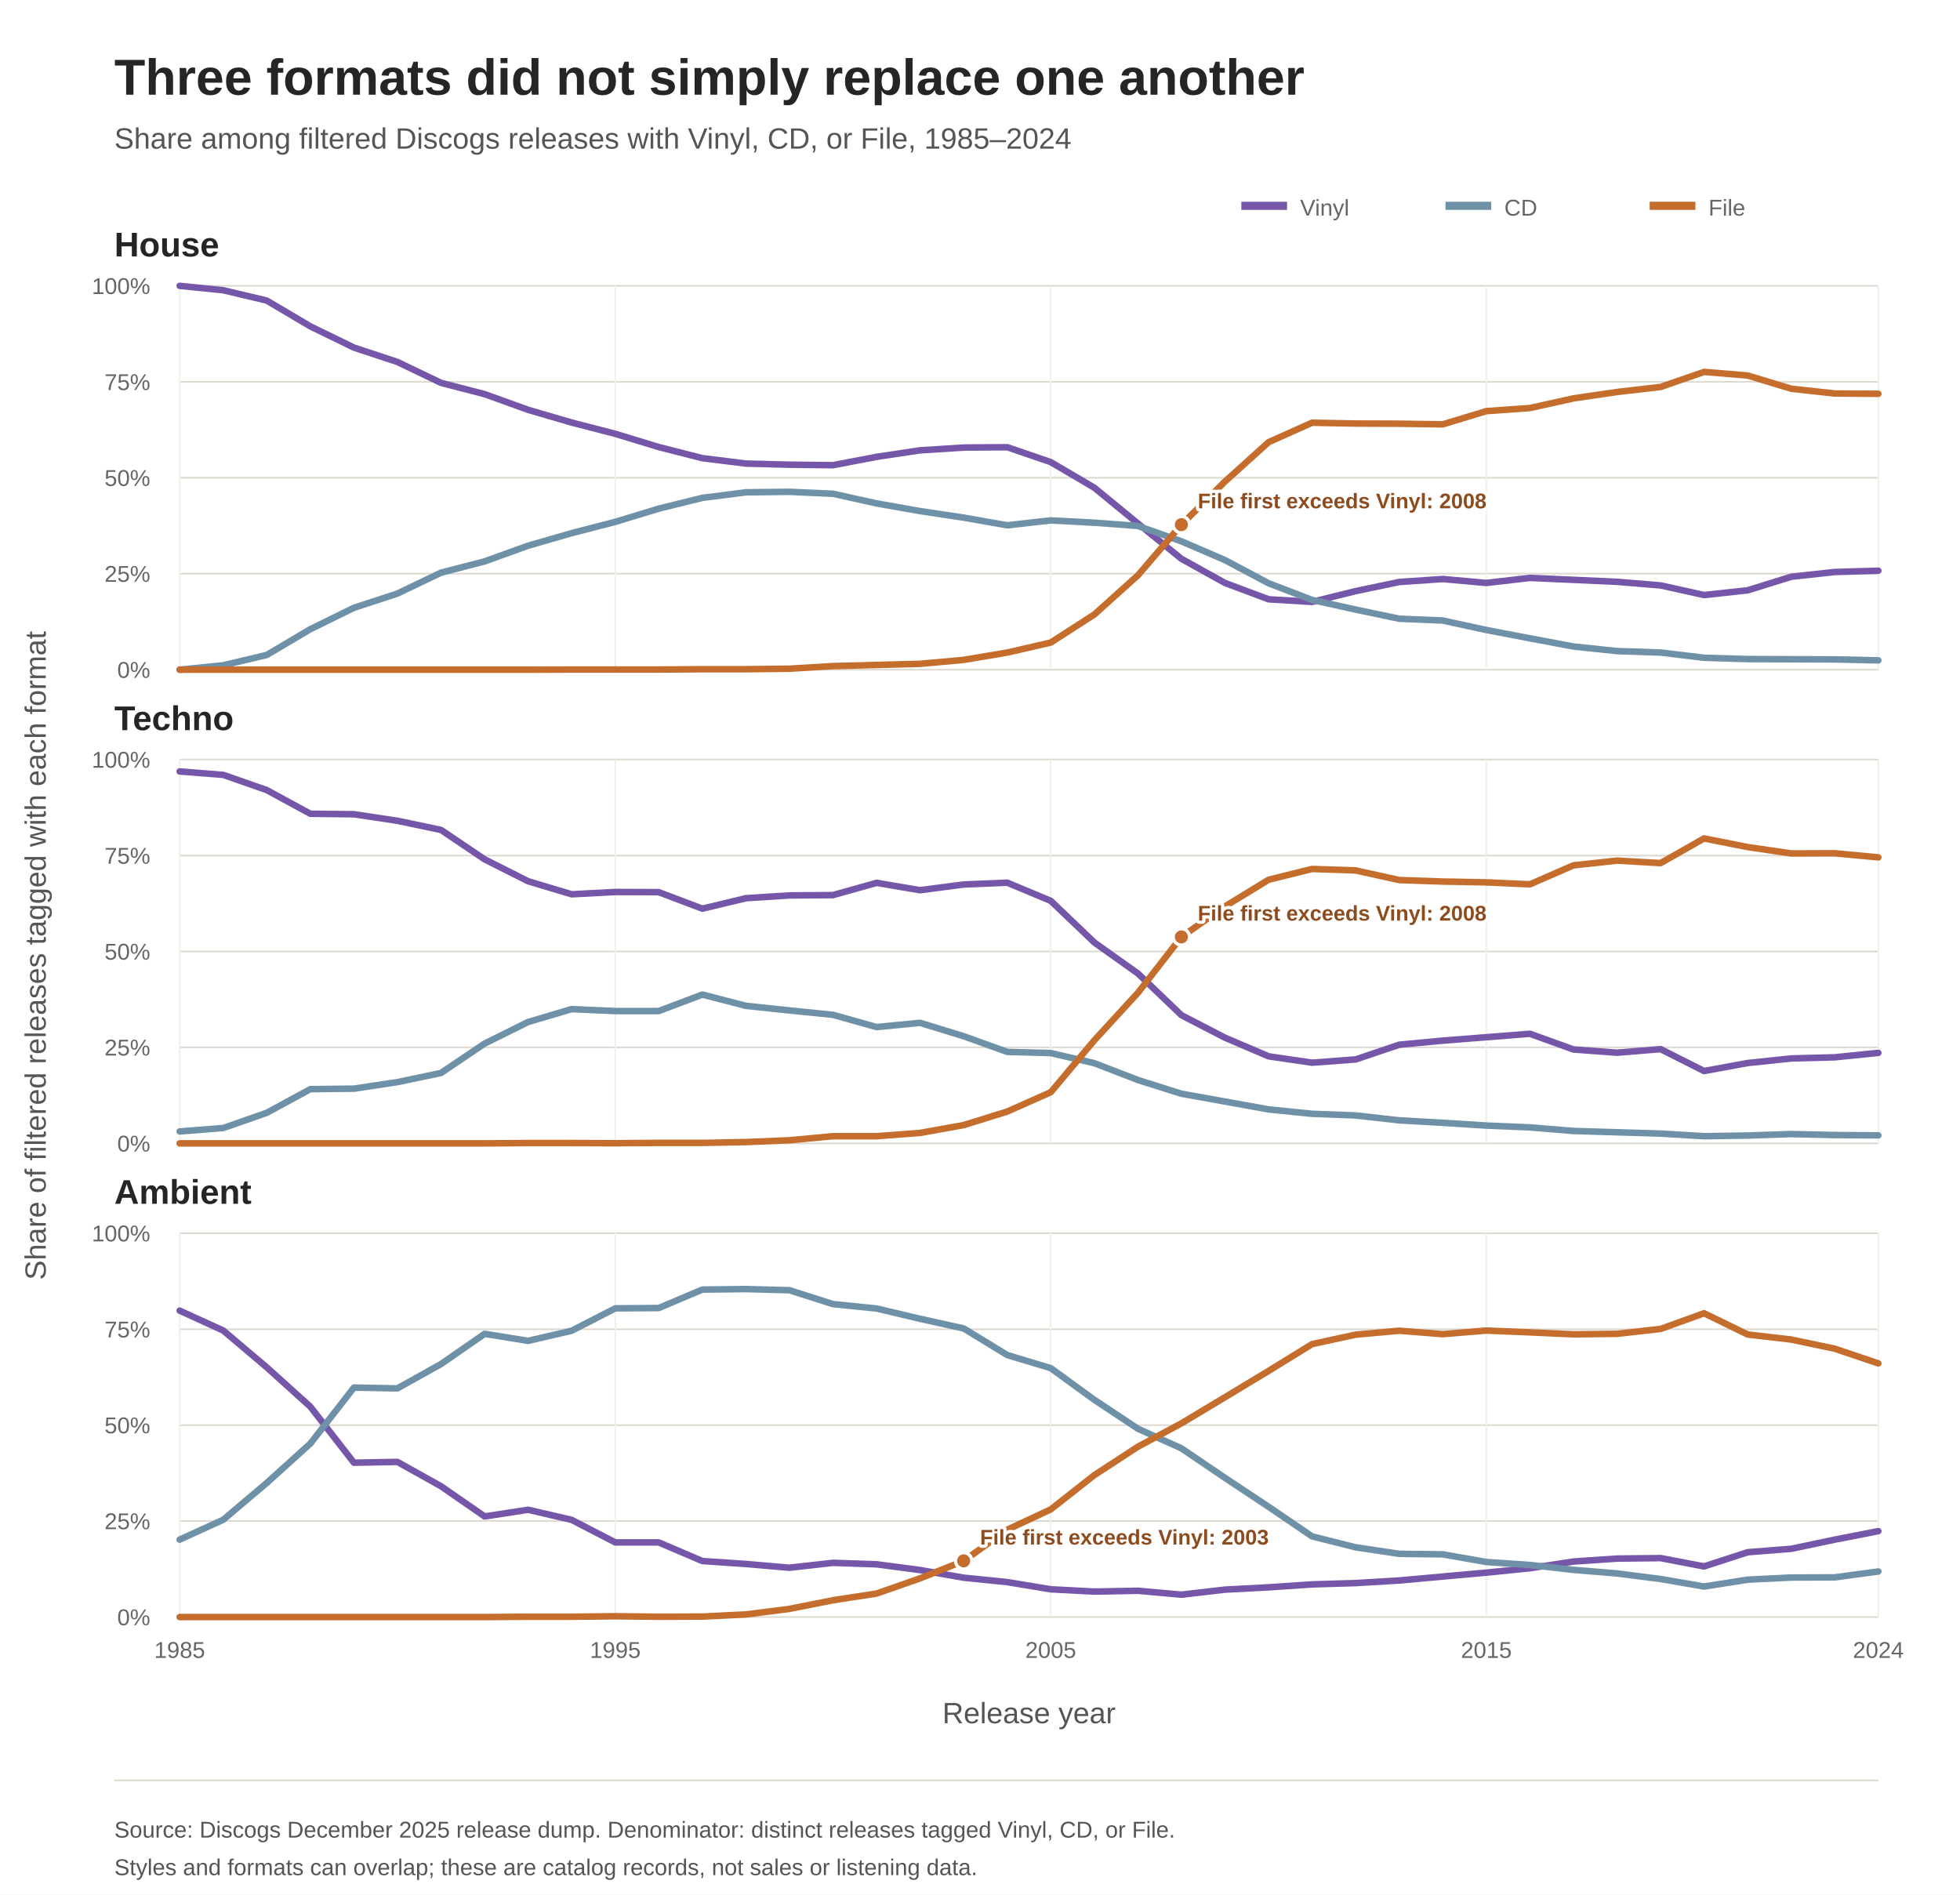
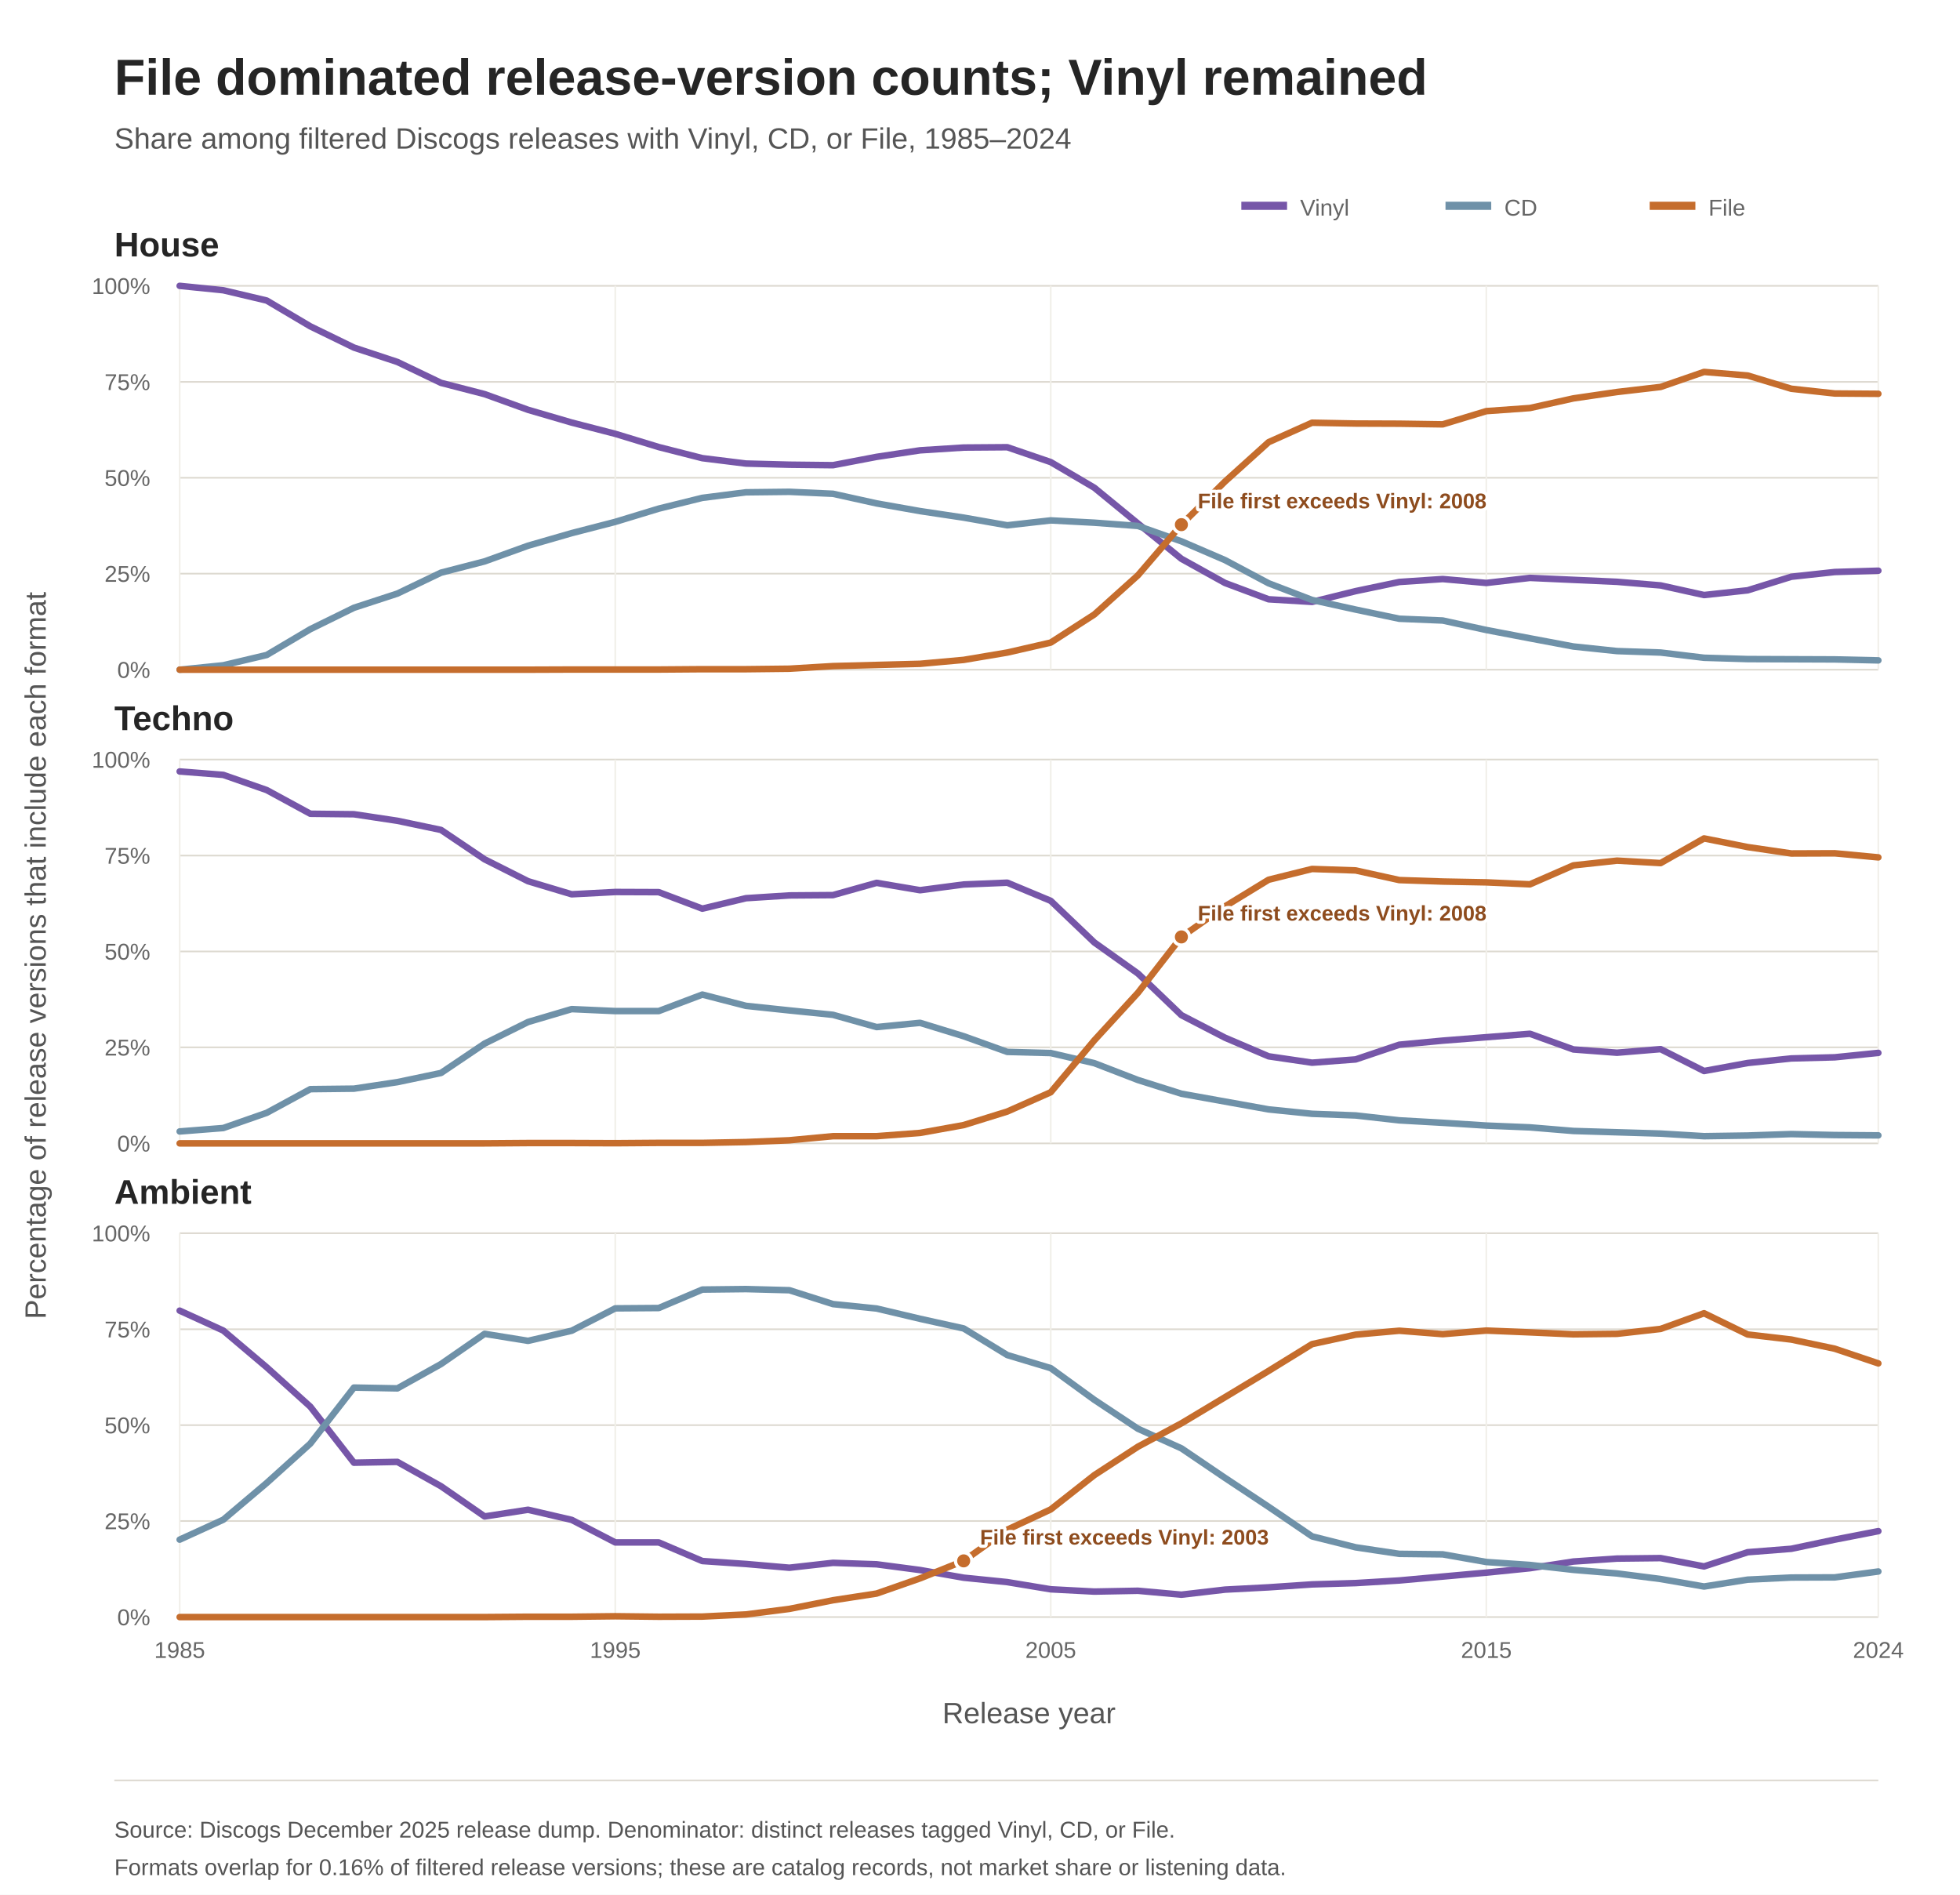
<svg xmlns="http://www.w3.org/2000/svg" width="1200" height="1160" viewBox="0 0 1200 1160">
  <rect width="100%" height="100%" fill="#ffffff" />
  <style>text{font-family:Arial,sans-serif;fill:#252525}.title{font-size:31px;font-weight:700}.subtitle{font-size:18px;fill:#555}.panel{font-size:21px;font-weight:700}.tick{font-size:14px;fill:#666}.note{font-size:14px;fill:#555}.annotation{font-size:13px;font-weight:700;fill:#8e4c1e;paint-order:stroke;stroke:#fff;stroke-width:4px;stroke-linejoin:round}.grid{stroke:#ddd9d0;stroke-width:1}</style>
-   <text x="70" y="58" class="title">Three formats did not simply replace one another</text>
+   <text x="70" y="58" class="title">File dominated release-version counts; Vinyl remained</text>
  <text x="70" y="91" class="subtitle">Share among filtered Discogs releases with Vinyl, CD, or File, 1985–2024</text>
  <line x1="760" y1="126" x2="788" y2="126" stroke="#7656A8" stroke-width="5" />
  <text x="796" y="132" class="tick">Vinyl</text>
  <line x1="885" y1="126" x2="913" y2="126" stroke="#6F91A8" stroke-width="5" />
  <text x="921" y="132" class="tick">CD</text>
  <line x1="1010" y1="126" x2="1038" y2="126" stroke="#C56D2D" stroke-width="5" />
  <text x="1046" y="132" class="tick">File</text>
  <text x="70" y="157" class="panel">House</text>
  <line x1="110" y1="410.0" x2="1150" y2="410.0" class="grid" />
  <text x="92" y="415.0" text-anchor="end" class="tick">0%</text>
  <line x1="110" y1="351.2" x2="1150" y2="351.2" class="grid" />
  <text x="92" y="356.2" text-anchor="end" class="tick">25%</text>
  <line x1="110" y1="292.5" x2="1150" y2="292.5" class="grid" />
  <text x="92" y="297.5" text-anchor="end" class="tick">50%</text>
  <line x1="110" y1="233.8" x2="1150" y2="233.8" class="grid" />
  <text x="92" y="238.8" text-anchor="end" class="tick">75%</text>
  <line x1="110" y1="175.0" x2="1150" y2="175.0" class="grid" />
  <text x="92" y="180.0" text-anchor="end" class="tick">100%</text>
  <line x1="110.0" y1="175" x2="110.0" y2="410" stroke="#f1efe9" />
  <line x1="376.7" y1="175" x2="376.7" y2="410" stroke="#f1efe9" />
  <line x1="643.3" y1="175" x2="643.3" y2="410" stroke="#f1efe9" />
  <line x1="910.0" y1="175" x2="910.0" y2="410" stroke="#f1efe9" />
  <line x1="1150.0" y1="175" x2="1150.0" y2="410" stroke="#f1efe9" />
  <polyline points="110.0,175.0 136.7,177.7 163.3,184.0 190.0,199.8 216.7,212.8 243.3,221.6 270.0,234.4 296.7,241.3 323.3,250.9 350.0,258.7 376.7,265.6 403.3,273.7 430.0,280.5 456.7,283.8 483.3,284.5 510.0,284.8 536.7,279.7 563.3,275.7 590.0,274.0 616.7,273.8 643.3,282.9 670.0,298.6 696.7,320.5 723.3,342.1 750.0,356.9 776.7,366.9 803.3,368.5 830.0,361.9 856.7,356.3 883.3,354.5 910.0,356.9 936.7,353.8 963.3,355.0 990.0,356.2 1016.7,358.4 1043.3,364.3 1070.0,361.4 1096.7,353.1 1123.3,350.2 1150.0,349.4" fill="none" stroke="#7656A8" stroke-width="4" stroke-linejoin="round" stroke-linecap="round" />
  <polyline points="110.0,410.0 136.7,407.3 163.3,401.0 190.0,385.2 216.7,372.1 243.3,363.4 270.0,350.6 296.7,343.7 323.3,334.1 350.0,326.4 376.7,319.5 403.3,311.4 430.0,304.8 456.7,301.4 483.3,301.1 510.0,302.3 536.7,308.2 563.3,312.9 590.0,316.9 616.7,321.6 643.3,318.6 670.0,320.0 696.7,322.0 723.3,331.4 750.0,342.9 776.7,357.1 803.3,367.3 830.0,373.2 856.7,378.8 883.3,379.9 910.0,385.7 936.7,390.8 963.3,395.8 990.0,398.6 1016.7,399.5 1043.3,402.7 1070.0,403.5 1096.7,403.6 1123.3,403.7 1150.0,404.3" fill="none" stroke="#6F91A8" stroke-width="4" stroke-linejoin="round" stroke-linecap="round" />
  <polyline points="110.0,410.0 136.7,410.0 163.3,410.0 190.0,410.0 216.7,410.0 243.3,410.0 270.0,410.0 296.7,410.0 323.3,410.0 350.0,409.9 376.7,409.9 403.3,409.9 430.0,409.7 456.7,409.7 483.3,409.4 510.0,407.8 536.7,407.1 563.3,406.4 590.0,404.0 616.7,399.5 643.3,393.4 670.0,376.2 696.7,352.2 723.3,321.2 750.0,294.8 776.7,270.7 803.3,258.8 830.0,259.3 856.7,259.4 883.3,259.8 910.0,251.7 936.7,249.8 963.3,243.9 990.0,240.0 1016.7,236.9 1043.3,227.7 1070.0,229.9 1096.7,238.0 1123.3,240.9 1150.0,241.1" fill="none" stroke="#C56D2D" stroke-width="4" stroke-linejoin="round" stroke-linecap="round" />
  <circle cx="723.3" cy="321.2" r="5" fill="#C56D2D" stroke="#fff" stroke-width="2" />
  <text x="733.3" y="311.2" class="annotation">File first exceeds Vinyl: 2008</text>
  <text x="70" y="447" class="panel">Techno</text>
  <line x1="110" y1="700.0" x2="1150" y2="700.0" class="grid" />
  <text x="92" y="705.0" text-anchor="end" class="tick">0%</text>
  <line x1="110" y1="641.2" x2="1150" y2="641.2" class="grid" />
  <text x="92" y="646.2" text-anchor="end" class="tick">25%</text>
  <line x1="110" y1="582.5" x2="1150" y2="582.5" class="grid" />
  <text x="92" y="587.5" text-anchor="end" class="tick">50%</text>
  <line x1="110" y1="523.8" x2="1150" y2="523.8" class="grid" />
  <text x="92" y="528.8" text-anchor="end" class="tick">75%</text>
  <line x1="110" y1="465.0" x2="1150" y2="465.0" class="grid" />
  <text x="92" y="470.0" text-anchor="end" class="tick">100%</text>
  <line x1="110.0" y1="465" x2="110.0" y2="700" stroke="#f1efe9" />
  <line x1="376.7" y1="465" x2="376.7" y2="700" stroke="#f1efe9" />
  <line x1="643.3" y1="465" x2="643.3" y2="700" stroke="#f1efe9" />
  <line x1="910.0" y1="465" x2="910.0" y2="700" stroke="#f1efe9" />
  <line x1="1150.0" y1="465" x2="1150.0" y2="700" stroke="#f1efe9" />
  <polyline points="110.0,472.3 136.7,474.4 163.3,483.7 190.0,498.2 216.7,498.5 243.3,502.5 270.0,508.1 296.7,526.1 323.3,539.5 350.0,547.5 376.7,546.1 403.3,546.2 430.0,556.3 456.7,549.9 483.3,548.2 510.0,548.0 536.7,540.5 563.3,545.0 590.0,541.5 616.7,540.4 643.3,551.5 670.0,577.0 696.7,596.0 723.3,621.5 750.0,635.3 776.7,646.7 803.3,650.6 830.0,648.6 856.7,639.6 883.3,637.1 910.0,635.0 936.7,632.9 963.3,642.5 990.0,644.5 1016.7,642.3 1043.3,655.7 1070.0,650.8 1096.7,648.0 1123.3,647.3 1150.0,644.6" fill="none" stroke="#7656A8" stroke-width="4" stroke-linejoin="round" stroke-linecap="round" />
  <polyline points="110.0,692.7 136.7,690.6 163.3,681.3 190.0,666.8 216.7,666.5 243.3,662.5 270.0,656.9 296.7,638.9 323.3,625.7 350.0,617.8 376.7,619.0 403.3,619.0 430.0,608.9 456.7,615.8 483.3,618.6 510.0,621.3 536.7,628.8 563.3,626.2 590.0,634.4 616.7,644.0 643.3,644.7 670.0,650.9 696.7,661.2 723.3,669.6 750.0,674.4 776.7,679.2 803.3,681.9 830.0,682.9 856.7,685.9 883.3,687.4 910.0,689.1 936.7,690.2 963.3,692.4 990.0,693.2 1016.7,694.0 1043.3,695.6 1070.0,695.2 1096.7,694.3 1123.3,694.9 1150.0,695.1" fill="none" stroke="#6F91A8" stroke-width="4" stroke-linejoin="round" stroke-linecap="round" />
  <polyline points="110.0,700.0 136.7,700.0 163.3,700.0 190.0,700.0 216.7,700.0 243.3,700.0 270.0,700.0 296.7,700.0 323.3,699.8 350.0,699.8 376.7,699.9 403.3,699.7 430.0,699.7 456.7,699.2 483.3,698.1 510.0,695.6 536.7,695.6 563.3,693.6 590.0,688.8 616.7,680.5 643.3,668.7 670.0,636.9 696.7,607.8 723.3,573.6 750.0,554.9 776.7,538.6 803.3,532.0 830.0,532.9 856.7,538.8 883.3,539.7 910.0,540.2 936.7,541.4 963.3,529.8 990.0,526.9 1016.7,528.4 1043.3,513.3 1070.0,518.6 1096.7,522.5 1123.3,522.4 1150.0,524.9" fill="none" stroke="#C56D2D" stroke-width="4" stroke-linejoin="round" stroke-linecap="round" />
  <circle cx="723.3" cy="573.6" r="5" fill="#C56D2D" stroke="#fff" stroke-width="2" />
  <text x="733.3" y="563.6" class="annotation">File first exceeds Vinyl: 2008</text>
  <text x="70" y="737" class="panel">Ambient</text>
  <line x1="110" y1="990.0" x2="1150" y2="990.0" class="grid" />
  <text x="92" y="995.0" text-anchor="end" class="tick">0%</text>
  <line x1="110" y1="931.2" x2="1150" y2="931.2" class="grid" />
  <text x="92" y="936.2" text-anchor="end" class="tick">25%</text>
  <line x1="110" y1="872.5" x2="1150" y2="872.5" class="grid" />
  <text x="92" y="877.5" text-anchor="end" class="tick">50%</text>
  <line x1="110" y1="813.8" x2="1150" y2="813.8" class="grid" />
  <text x="92" y="818.8" text-anchor="end" class="tick">75%</text>
  <line x1="110" y1="755.0" x2="1150" y2="755.0" class="grid" />
  <text x="92" y="760.0" text-anchor="end" class="tick">100%</text>
  <line x1="110.0" y1="755" x2="110.0" y2="990" stroke="#f1efe9" />
  <text x="110.0" y="1015" text-anchor="middle" class="tick">1985</text>
  <line x1="376.7" y1="755" x2="376.7" y2="990" stroke="#f1efe9" />
  <text x="376.7" y="1015" text-anchor="middle" class="tick">1995</text>
  <line x1="643.3" y1="755" x2="643.3" y2="990" stroke="#f1efe9" />
  <text x="643.3" y="1015" text-anchor="middle" class="tick">2005</text>
  <line x1="910.0" y1="755" x2="910.0" y2="990" stroke="#f1efe9" />
  <text x="910.0" y="1015" text-anchor="middle" class="tick">2015</text>
  <line x1="1150.0" y1="755" x2="1150.0" y2="990" stroke="#f1efe9" />
  <text x="1150.0" y="1015" text-anchor="middle" class="tick">2024</text>
  <polyline points="110.0,802.4 136.7,814.6 163.3,837.1 190.0,861.2 216.7,895.5 243.3,895.0 270.0,909.9 296.7,928.4 323.3,924.3 350.0,930.5 376.7,944.3 403.3,944.3 430.0,955.7 456.7,957.5 483.3,959.8 510.0,956.8 536.7,957.7 563.3,961.2 590.0,965.9 616.7,968.6 643.3,973.0 670.0,974.4 696.7,973.9 723.3,976.3 750.0,973.2 776.7,971.8 803.3,970.0 830.0,969.2 856.7,967.6 883.3,965.2 910.0,962.8 936.7,960.1 963.3,956.0 990.0,954.2 1016.7,953.9 1043.3,959.0 1070.0,950.3 1096.7,948.2 1123.3,942.6 1150.0,937.4" fill="none" stroke="#7656A8" stroke-width="4" stroke-linejoin="round" stroke-linecap="round" />
  <polyline points="110.0,942.6 136.7,930.4 163.3,907.9 190.0,883.8 216.7,849.5 243.3,850.0 270.0,835.1 296.7,816.6 323.3,820.9 350.0,814.7 376.7,801.0 403.3,800.8 430.0,789.5 456.7,789.2 483.3,789.9 510.0,798.4 536.7,801.1 563.3,807.4 590.0,813.3 616.7,829.6 643.3,837.6 670.0,857.0 696.7,874.7 723.3,886.7 750.0,904.8 776.7,922.5 803.3,940.6 830.0,947.3 856.7,951.3 883.3,951.6 910.0,956.3 936.7,958.1 963.3,961.1 990.0,963.3 1016.7,966.7 1043.3,971.3 1070.0,967.1 1096.7,965.8 1123.3,965.7 1150.0,962.1" fill="none" stroke="#6F91A8" stroke-width="4" stroke-linejoin="round" stroke-linecap="round" />
  <polyline points="110.0,990.0 136.7,990.0 163.3,990.0 190.0,990.0 216.7,990.0 243.3,990.0 270.0,990.0 296.7,990.0 323.3,989.8 350.0,989.8 376.7,989.5 403.3,989.8 430.0,989.7 456.7,988.4 483.3,985.0 510.0,979.7 536.7,975.6 563.3,966.3 590.0,955.6 616.7,936.5 643.3,924.1 670.0,903.1 696.7,885.7 723.3,871.4 750.0,855.4 776.7,839.3 803.3,822.9 830.0,817.1 856.7,814.7 883.3,816.8 910.0,814.6 936.7,815.7 963.3,816.9 990.0,816.6 1016.7,813.6 1043.3,804.0 1070.0,817.0 1096.7,820.1 1123.3,825.7 1150.0,834.7" fill="none" stroke="#C56D2D" stroke-width="4" stroke-linejoin="round" stroke-linecap="round" />
  <circle cx="590.0" cy="955.6" r="5" fill="#C56D2D" stroke="#fff" stroke-width="2" />
  <text x="600.0" y="945.6" class="annotation">File first exceeds Vinyl: 2003</text>
  <text x="630" y="1055" text-anchor="middle" class="subtitle">Release year</text>
-   <text x="28" y="585" text-anchor="middle" transform="rotate(-90 28 585)" class="subtitle">Share of filtered releases tagged with each format</text>
+   <text x="28" y="585" text-anchor="middle" transform="rotate(-90 28 585)" class="subtitle">Percentage of release versions that include each format</text>
  <line x1="70" y1="1090" x2="1150" y2="1090" stroke="#ddd9d0" stroke-width="1" />
  <text x="70" y="1125" class="note">Source: Discogs December 2025 release dump. Denominator: distinct releases tagged Vinyl, CD, or File.</text>
-   <text x="70" y="1148" class="note">Styles and formats can overlap; these are catalog records, not sales or listening data.</text>
+   <text x="70" y="1148" class="note">Formats overlap for 0.16% of filtered release versions; these are catalog records, not market share or listening data.</text>
</svg>
